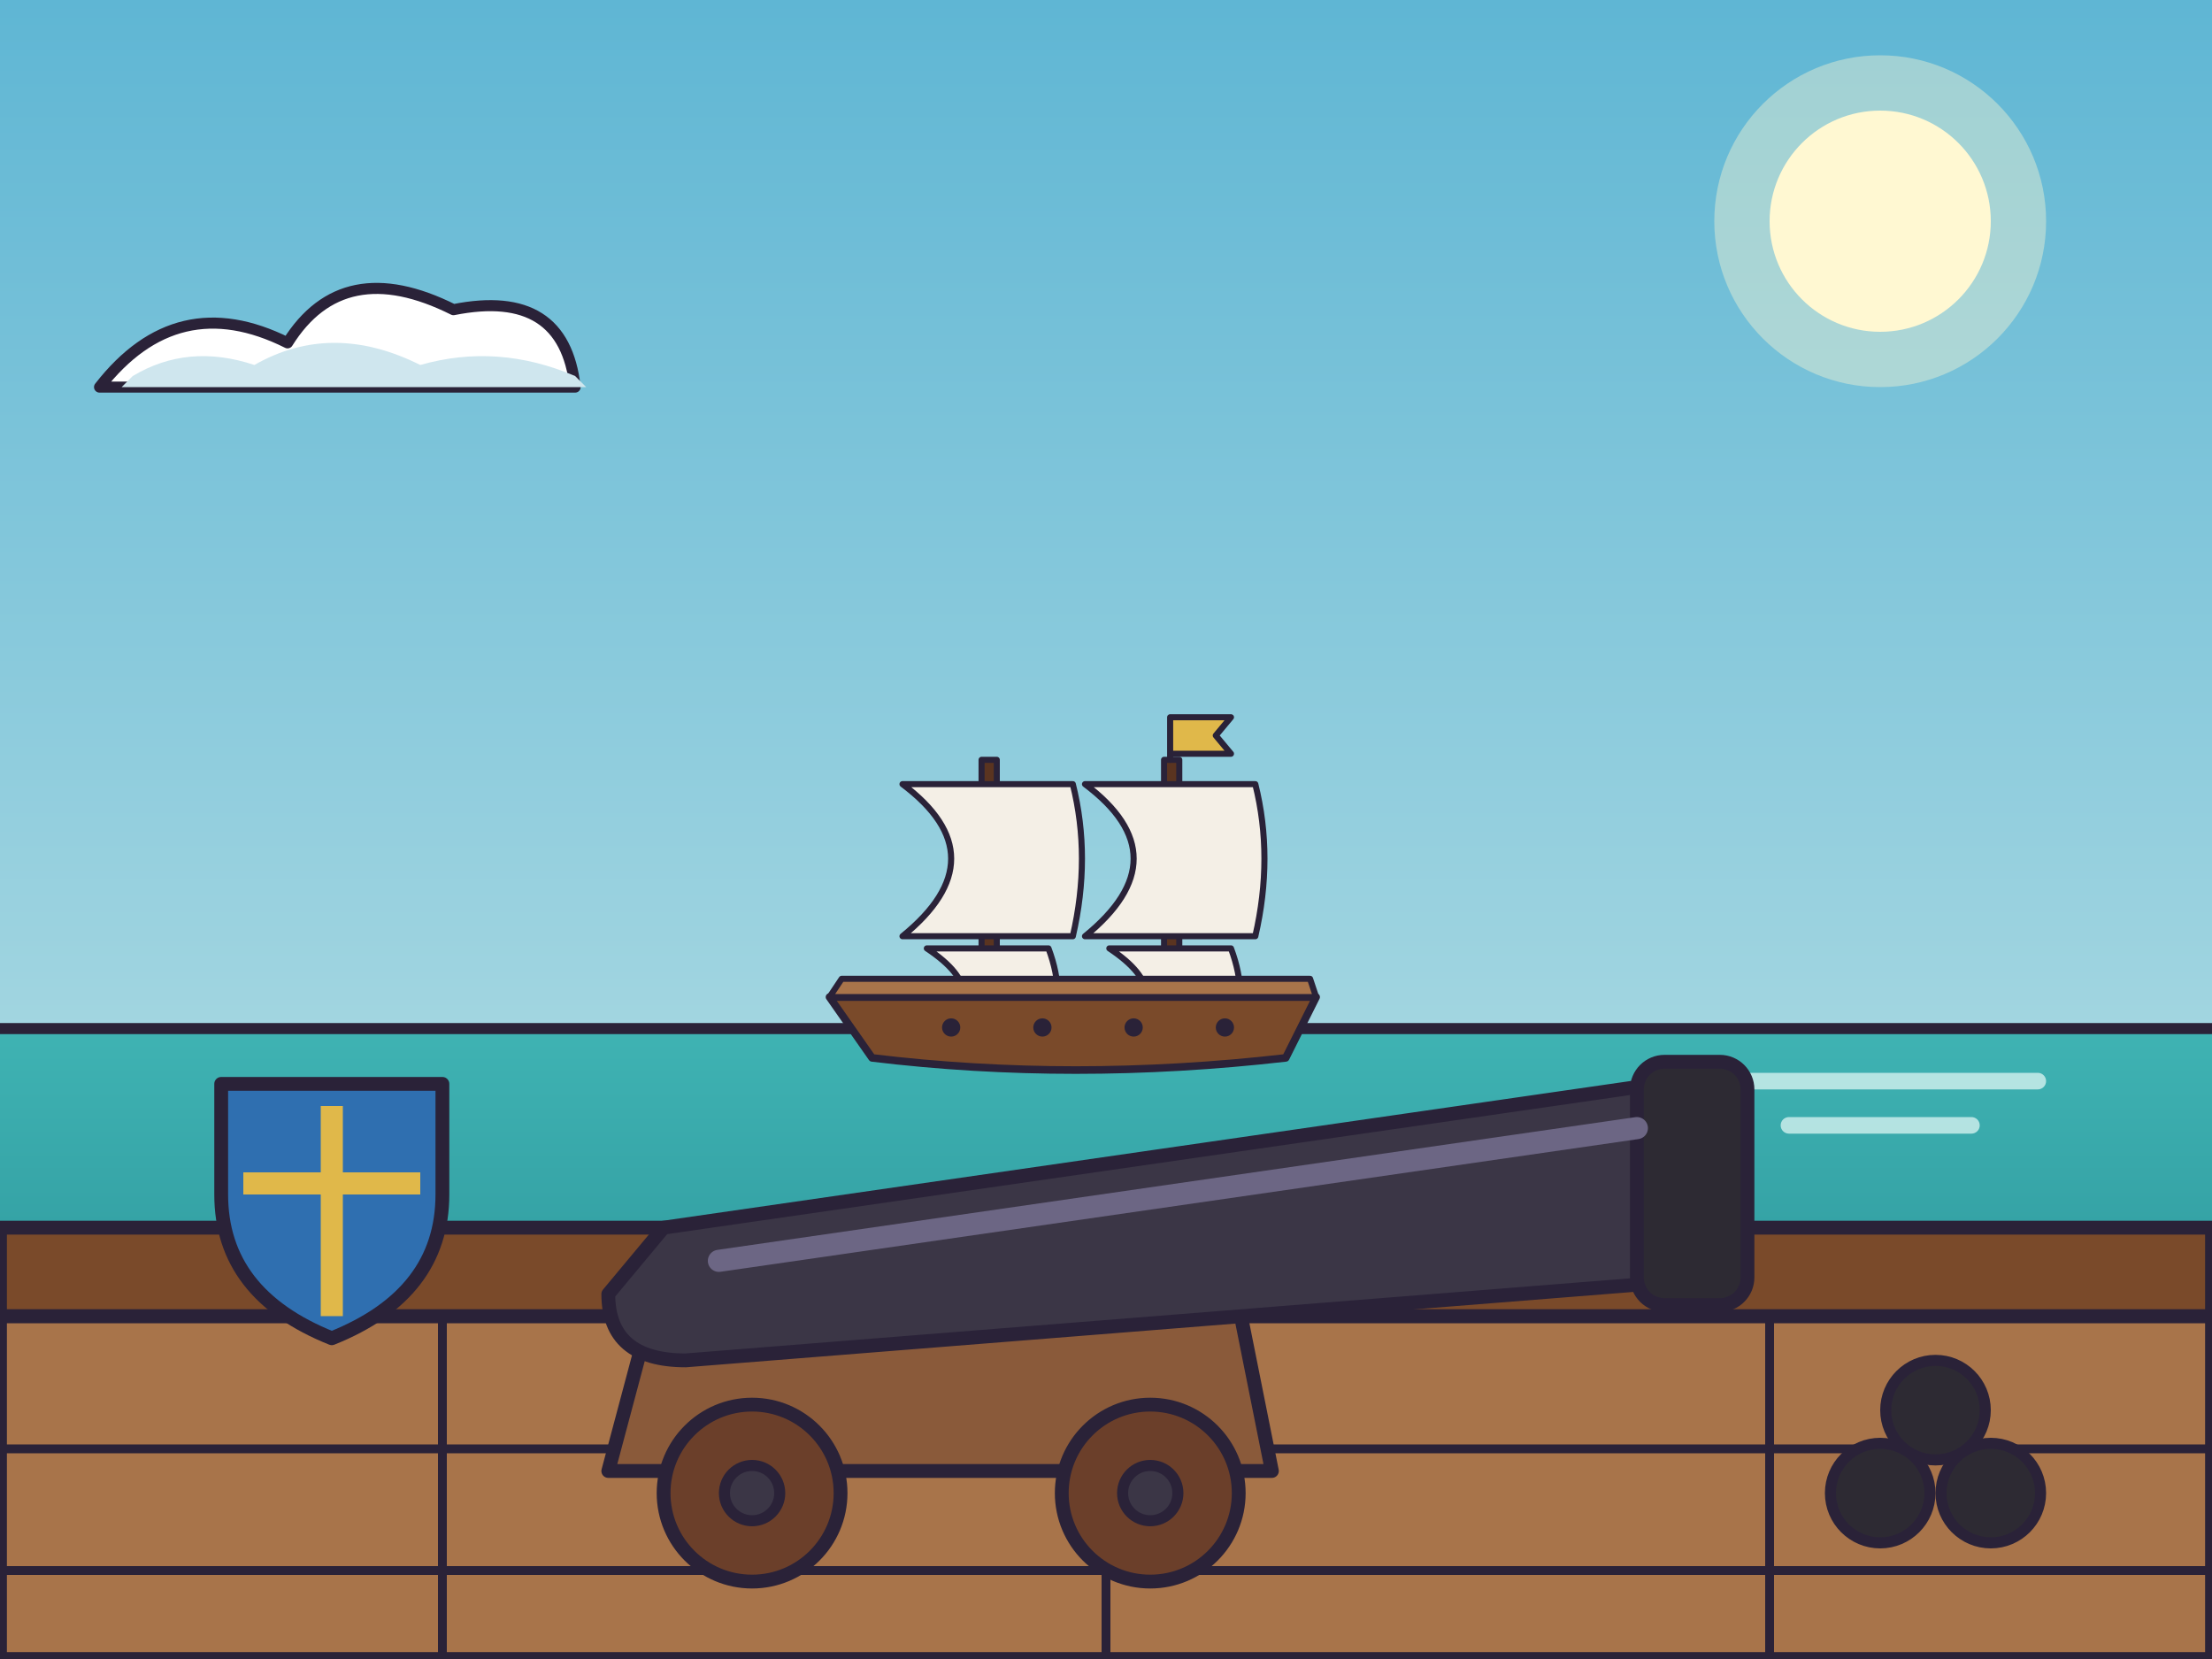
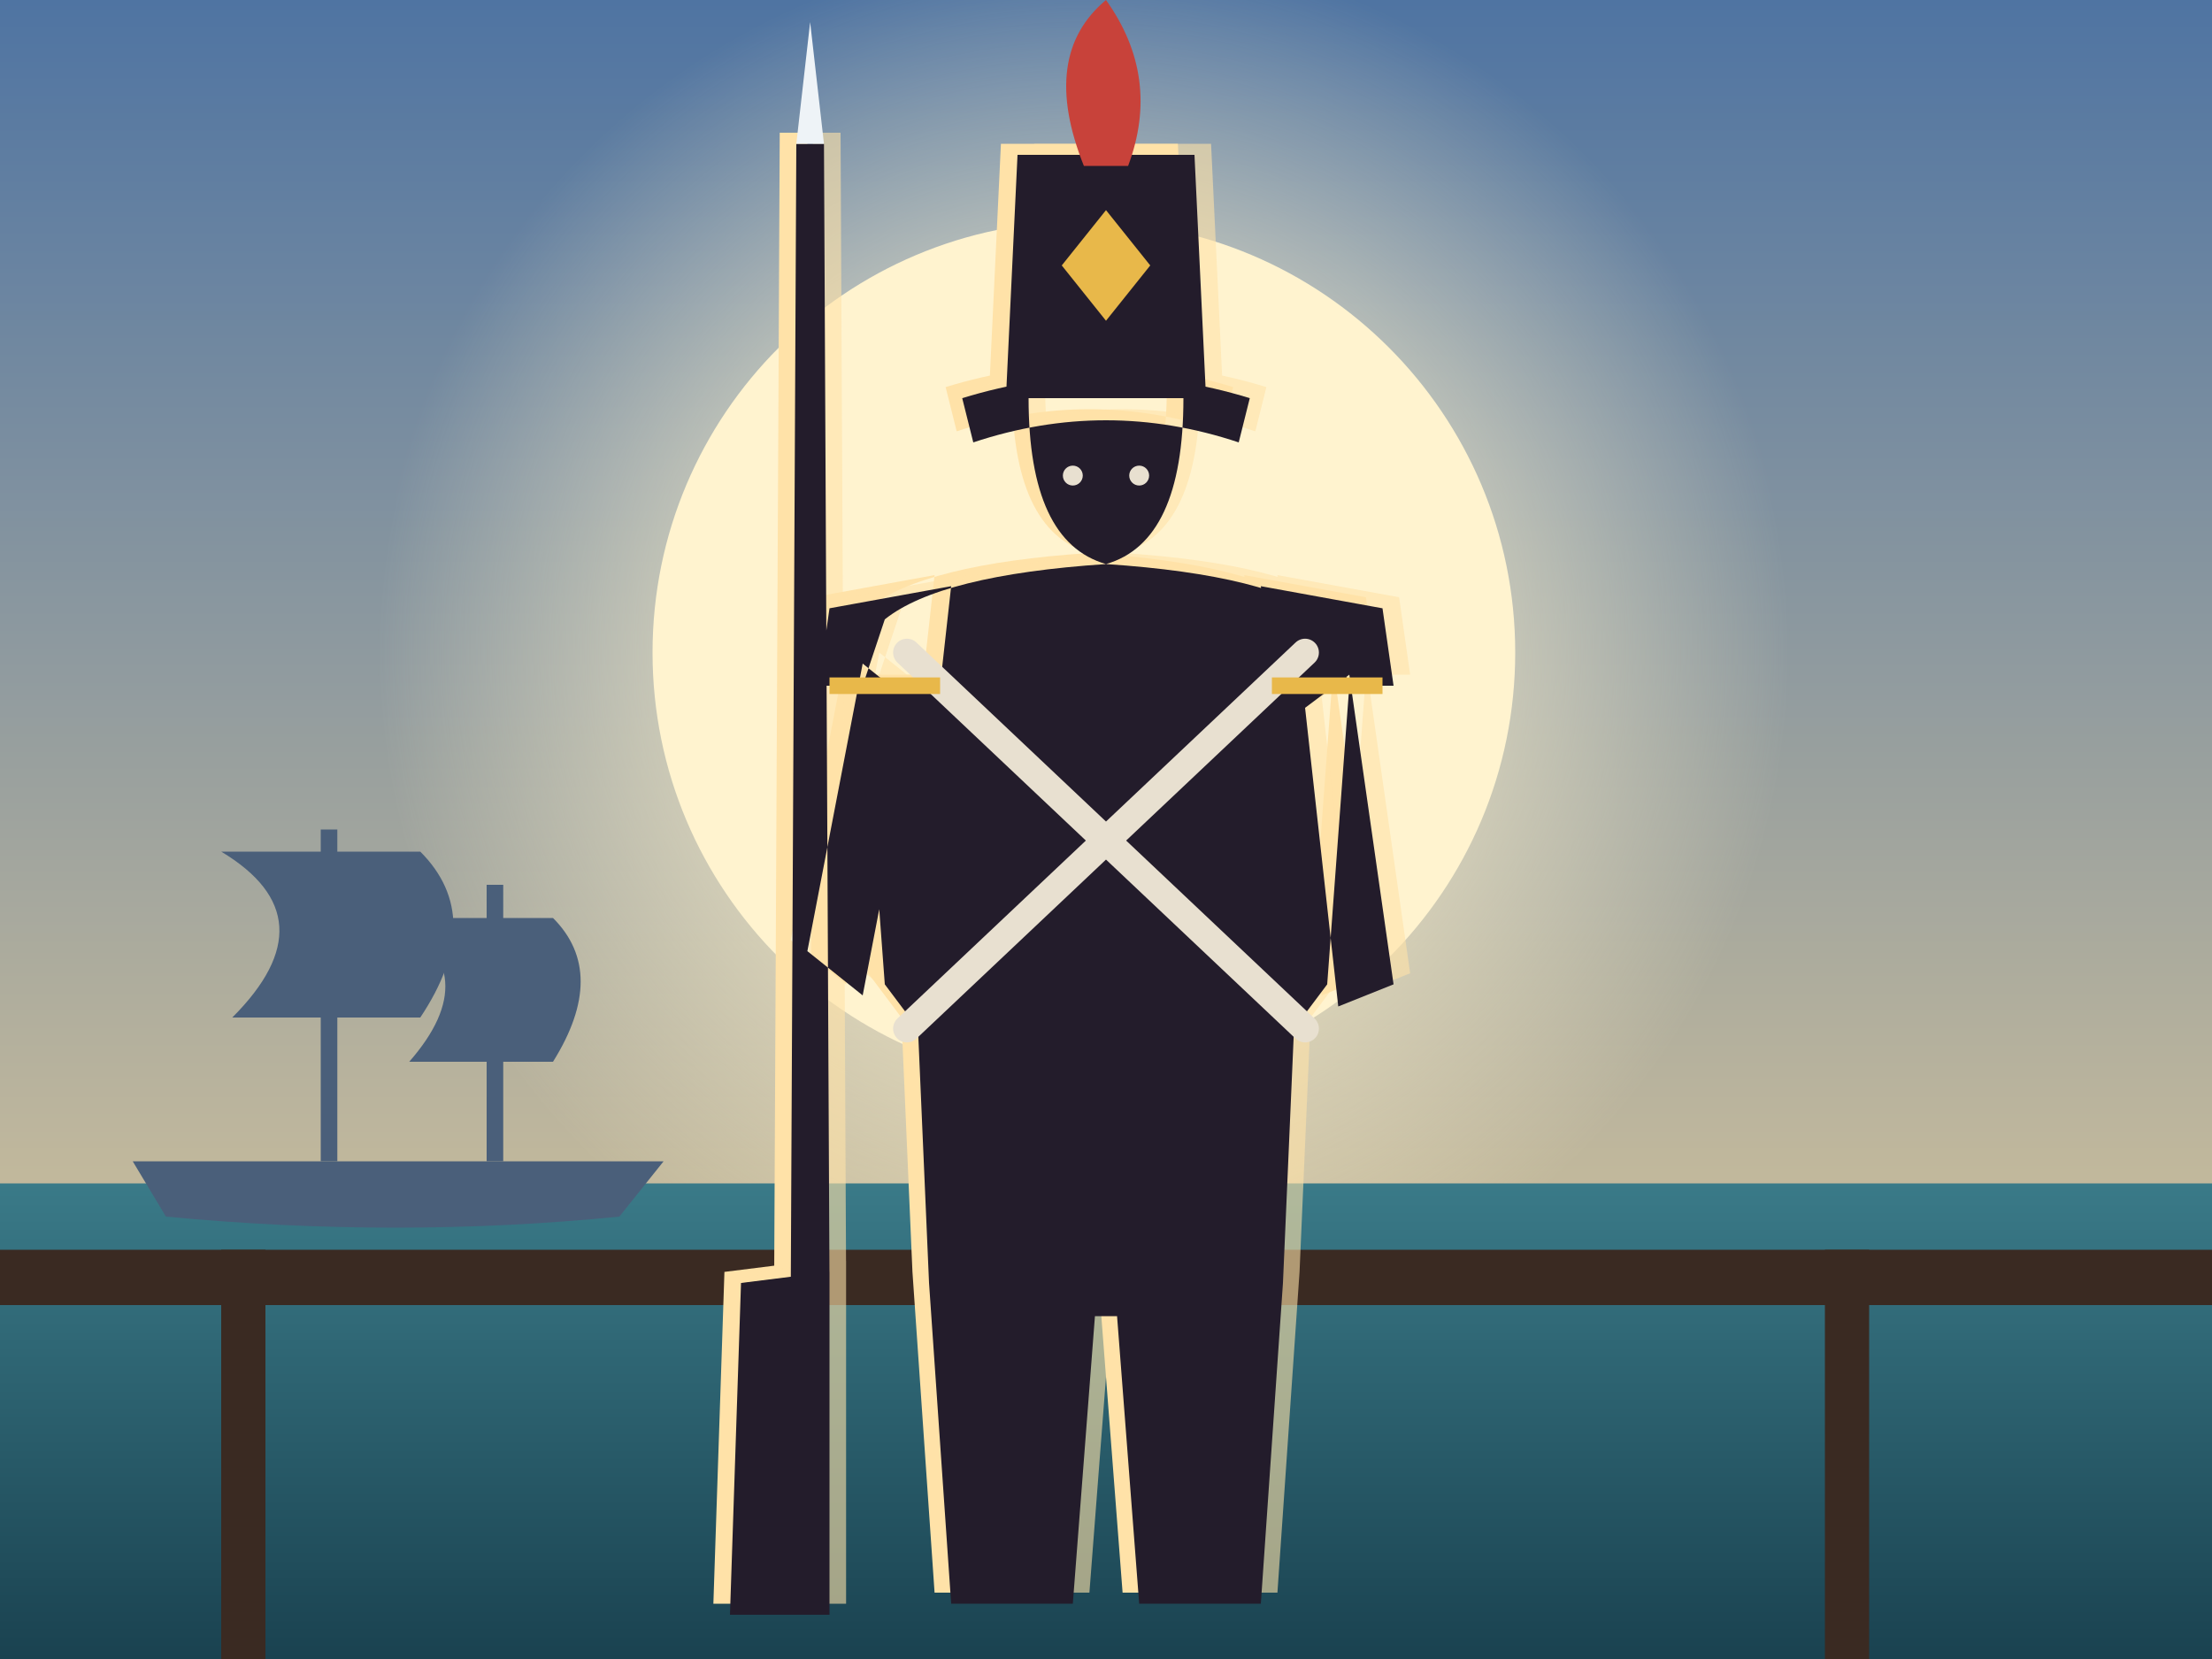
<svg xmlns="http://www.w3.org/2000/svg" viewBox="0 0 400 300">
  <defs>
    <linearGradient id="sky" x1="0" y1="0" x2="0" y2="1">
-       <stop offset="0" stop-color="#5fb6d4" />
-       <stop offset="0.6" stop-color="#9fd4e0" />
-       <stop offset="1" stop-color="#e3f4ee" />
+       <stop offset="0" stop-color="#4f74a2" />
+       <stop offset="1" stop-color="#f0d49a" />
    </linearGradient>
    <linearGradient id="sea" x1="0" y1="0" x2="0" y2="1">
-       <stop offset="0" stop-color="#3fb3b3" />
-       <stop offset="1" stop-color="#1f7f88" />
+       <stop offset="0" stop-color="#3a7a88" />
+       <stop offset="1" stop-color="#1a4250" />
    </linearGradient>
+     <radialGradient id="halo" cx="0.5" cy="0.5" r="0.5">
+       <stop offset="0.55" stop-color="#fff3cf" stop-opacity="0.55" />
+       <stop offset="1" stop-color="#fff3cf" stop-opacity="0" />
+     </radialGradient>
  </defs>
  <rect width="400" height="300" fill="url(#sky)" />
-   <circle cx="340" cy="40" r="30" fill="#fff8d2" opacity="0.4" />
-   <circle cx="340" cy="40" r="20" fill="#fff8d2" />
-   <path d="M18 70 q14 -18 34 -8 q10 -16 30 -6 q20 -4 22 14 z" fill="#ffffff" stroke="#2a2238" stroke-width="2" stroke-linejoin="round" stroke-linecap="round" />
-   <path d="M24 68 q10 -6 22 -2 q14 -8 30 0 q14 -4 28 2 l2 2 h-84 z" fill="#cfe6ee" />
-   <rect y="186" width="400" height="114" fill="url(#sea)" />
-   <path d="M0 186 H400" stroke="#2a2238" stroke-width="2" />
-   <g fill="#e8fbf8" opacity="0.7">
-     <rect x="310" y="194" width="60" height="3" rx="1.5" />
-     <rect x="322" y="202" width="36" height="3" rx="1.5" />
+   <circle cx="196" cy="118" r="128" fill="url(#halo)" />
+   <circle cx="196" cy="118" r="78" fill="#fff3cf" />
+   <rect y="214" width="400" height="86" fill="url(#sea)" />
+   <g fill="#4a5f7a">
+     <path d="M24 210 L120 210 L112 220 Q72 224 30 220 Z" />
+     <rect x="58" y="150" width="3" height="60" />
+     <rect x="88" y="160" width="3" height="50" />
+     <path d="M40 154 Q60 166 42 184 H76 Q88 166 76 154 Z" />
+     <path d="M72 166 Q88 176 74 192 H100 Q110 176 100 166 Z" />
  </g>
-   <g fill="none" stroke="#bdeee8" stroke-width="2.5" stroke-linecap="round">
-     <path d="M20 236 q8 -6 16 0 q8 6 16 0" />
-     <path d="M110 268 q8 -6 16 0 q8 6 16 0" />
-     <path d="M336 248 q8 -6 16 0 q8 6 16 0" />
+   <rect x="0" y="226" width="400" height="10" fill="#3a2a22" />
+   <g fill="#3a2a22">
+     <rect x="40" y="226" width="8" height="74" />
+     <rect x="330" y="226" width="8" height="74" />
  </g>
-   <g transform="translate(150 188) rotate(0) scale(0.55)">
-     <rect x="50" y="-92" width="5" height="92" fill="#5a3420" stroke="#2a2238" stroke-width="2" stroke-linejoin="round" stroke-linecap="round" />
-     <path d="M24 -84 Q56 -60 24 -34 H80 Q86 -60 80 -84 Z" fill="#f4efe6" stroke="#2a2238" stroke-width="2" stroke-linejoin="round" stroke-linecap="round" />
-     <path d="M32 -30 Q56 -14 32 -2 H72 Q78 -14 72 -30 Z" fill="#f4efe6" stroke="#2a2238" stroke-width="2" stroke-linejoin="round" stroke-linecap="round" />
-     <rect x="110" y="-92" width="5" height="92" fill="#5a3420" stroke="#2a2238" stroke-width="2" stroke-linejoin="round" stroke-linecap="round" />
-     <path d="M84 -84 Q116 -60 84 -34 H140 Q146 -60 140 -84 Z" fill="#f4efe6" stroke="#2a2238" stroke-width="2" stroke-linejoin="round" stroke-linecap="round" />
-     <path d="M92 -30 Q116 -14 92 -2 H132 Q138 -14 132 -30 Z" fill="#f4efe6" stroke="#2a2238" stroke-width="2" stroke-linejoin="round" stroke-linecap="round" />
-     <path d="M112 -92 v-14 h20 l-5 6 l5 6 h-20" fill="#e0b84a" stroke="#2a2238" stroke-width="2" stroke-linejoin="round" stroke-linecap="round" />
-     <path d="M0 -14 L160 -14 L150 6 Q80 14 14 6 Z" fill="#7a4a2a" stroke="#2a2238" stroke-width="2.5" stroke-linejoin="round" stroke-linecap="round" />
-     <path d="M0 -14 L160 -14 L158 -20 L4 -20 Z" fill="#a8744a" stroke="#2a2238" stroke-width="2" stroke-linejoin="round" stroke-linecap="round" />
-     <g fill="#2a2238">
-       <circle cx="40" cy="-4" r="3" />
-       <circle cx="70" cy="-4" r="3" />
-       <circle cx="100" cy="-4" r="3" />
-       <circle cx="130" cy="-4" r="3" />
-     </g>
-   </g>
-   <g stroke="#2a2238" stroke-width="2.5" stroke-linejoin="round" stroke-linecap="round">
-     <path d="M0 238 H400 V300 H0 Z" fill="#a8744a" />
-     <rect x="0" y="222" width="400" height="16" fill="#7a4a2a" />
-   </g>
-   <g stroke="#2a2238" stroke-width="1.6">
-     <path d="M0 262 H400 M0 284 H400 M80 238 v62 M200 238 v62 M320 238 v62" />
-   </g>
-   <g stroke="#2a2238" stroke-width="2.5" stroke-linejoin="round" stroke-linecap="round">
-     <path d="M110 266 L230 266 L224 236 L118 236 Z" fill="#8a5a3a" />
-     <circle cx="136" cy="270" r="16" fill="#6b3f2a" />
-     <circle cx="208" cy="270" r="16" fill="#6b3f2a" />
-     <path d="M120 222 L300 196 Q312 196 312 208 L314 222 Q312 232 300 232 L124 246 Q110 246 110 234 Z" fill="#3b3646" />
-     <rect x="296" y="192" width="20" height="44" rx="5" fill="#2d2a33" />
-   </g>
-   <path d="M130 228 L296 204" stroke="#6c6684" stroke-width="4" stroke-linecap="round" />
-   <g stroke="#2a2238" stroke-width="2" stroke-linejoin="round" stroke-linecap="round">
-     <circle cx="136" cy="270" r="5" fill="#3b3646" />
-     <circle cx="208" cy="270" r="5" fill="#3b3646" />
-   </g>
-   <g stroke="#2a2238" stroke-width="2.5" stroke-linejoin="round" stroke-linecap="round">
-     <path d="M40 196 h40 v20 q0 18 -20 26 q-20 -8 -20 -26 z" fill="#2f6fb0" />
-   </g>
-   <path d="M60 200 v38 M44 214 h32" stroke="#e0b84a" stroke-width="4" />
-   <g fill="#2d2a33" stroke="#2a2238" stroke-width="2" stroke-linejoin="round" stroke-linecap="round">
-     <circle cx="340" cy="270" r="9" />
-     <circle cx="360" cy="270" r="9" />
-     <circle cx="350" cy="255" r="9" />
+   <path d="M182 70 L184 28 L216 28 L218 70 Z M174 72 Q200 64 226 72 L224 80 Q200 72 176 80 Z M186 72 Q186 98 200 102 Q214 98 214 72 Z M200 102 Q170 104 160 112 L156 124 L160 178 L166 186 L168 232 L172 290 L194 290 L198 238 L202 238 L206 290 L228 290 L232 232 L234 186 L240 178 L244 124 L240 112 Q230 104 200 102 Z M150 110 L172 106 L170 124 L148 124 Z M250 110 L228 106 L230 124 L252 124 Z M156 120 L146 172 L156 180 L166 128 Z M244 122 L252 178 L242 182 L236 128 Z M134 232 L150 230 L150 292 L132 292 Z M143 232 L144 26 L149 26 L150 232 Z" fill="#ffe2a8" transform="translate(-3 -2)" />
+   <path d="M182 70 L184 28 L216 28 L218 70 Z M174 72 Q200 64 226 72 L224 80 Q200 72 176 80 Z M186 72 Q186 98 200 102 Q214 98 214 72 Z M200 102 Q170 104 160 112 L156 124 L160 178 L166 186 L168 232 L172 290 L194 290 L198 238 L202 238 L206 290 L228 290 L232 232 L234 186 L240 178 L244 124 L240 112 Q230 104 200 102 Z M150 110 L172 106 L170 124 L148 124 Z M250 110 L228 106 L230 124 L252 124 Z M156 120 L146 172 L156 180 L166 128 Z M244 122 L252 178 L242 182 L236 128 Z M134 232 L150 230 L150 292 L132 292 Z M143 232 L144 26 L149 26 L150 232 Z" fill="#ffe2a8" transform="translate(3 -2)" opacity="0.6" />
+   <path d="M182 70 L184 28 L216 28 L218 70 Z M174 72 Q200 64 226 72 L224 80 Q200 72 176 80 Z M186 72 Q186 98 200 102 Q214 98 214 72 Z M200 102 Q170 104 160 112 L156 124 L160 178 L166 186 L168 232 L172 290 L194 290 L198 238 L202 238 L206 290 L228 290 L232 232 L234 186 L240 178 L244 124 L240 112 Q230 104 200 102 Z M150 110 L172 106 L170 124 L148 124 Z M250 110 L228 106 L230 124 L252 124 Z M156 120 L146 172 L156 180 L166 128 Z M244 122 L252 178 L242 182 L236 128 Z M134 232 L150 230 L150 292 L132 292 Z M143 232 L144 26 L149 26 L150 232 Z" fill="#231c2b" />
+   <path d="M196 30 Q188 10 200 0 Q210 14 204 30 Z" fill="#c8423a" />
+   <path d="M164 118 L236 186 M236 118 L164 186" stroke="#e8e0d0" stroke-width="5" stroke-linecap="round" />
+   <path d="M200 38 L208 48 L200 58 L192 48 Z" fill="#e8b84a" />
+   <path d="M150 124 h20 M230 124 h20" stroke="#e8b84a" stroke-width="3" />
+   <path d="M144 26 L146.5 4 L149 26 Z" fill="#eef3f7" />
+   <g fill="#e8e0d0">
+     <circle cx="194" cy="86" r="1.8" />
+     <circle cx="206" cy="86" r="1.8" />
  </g>
</svg>
